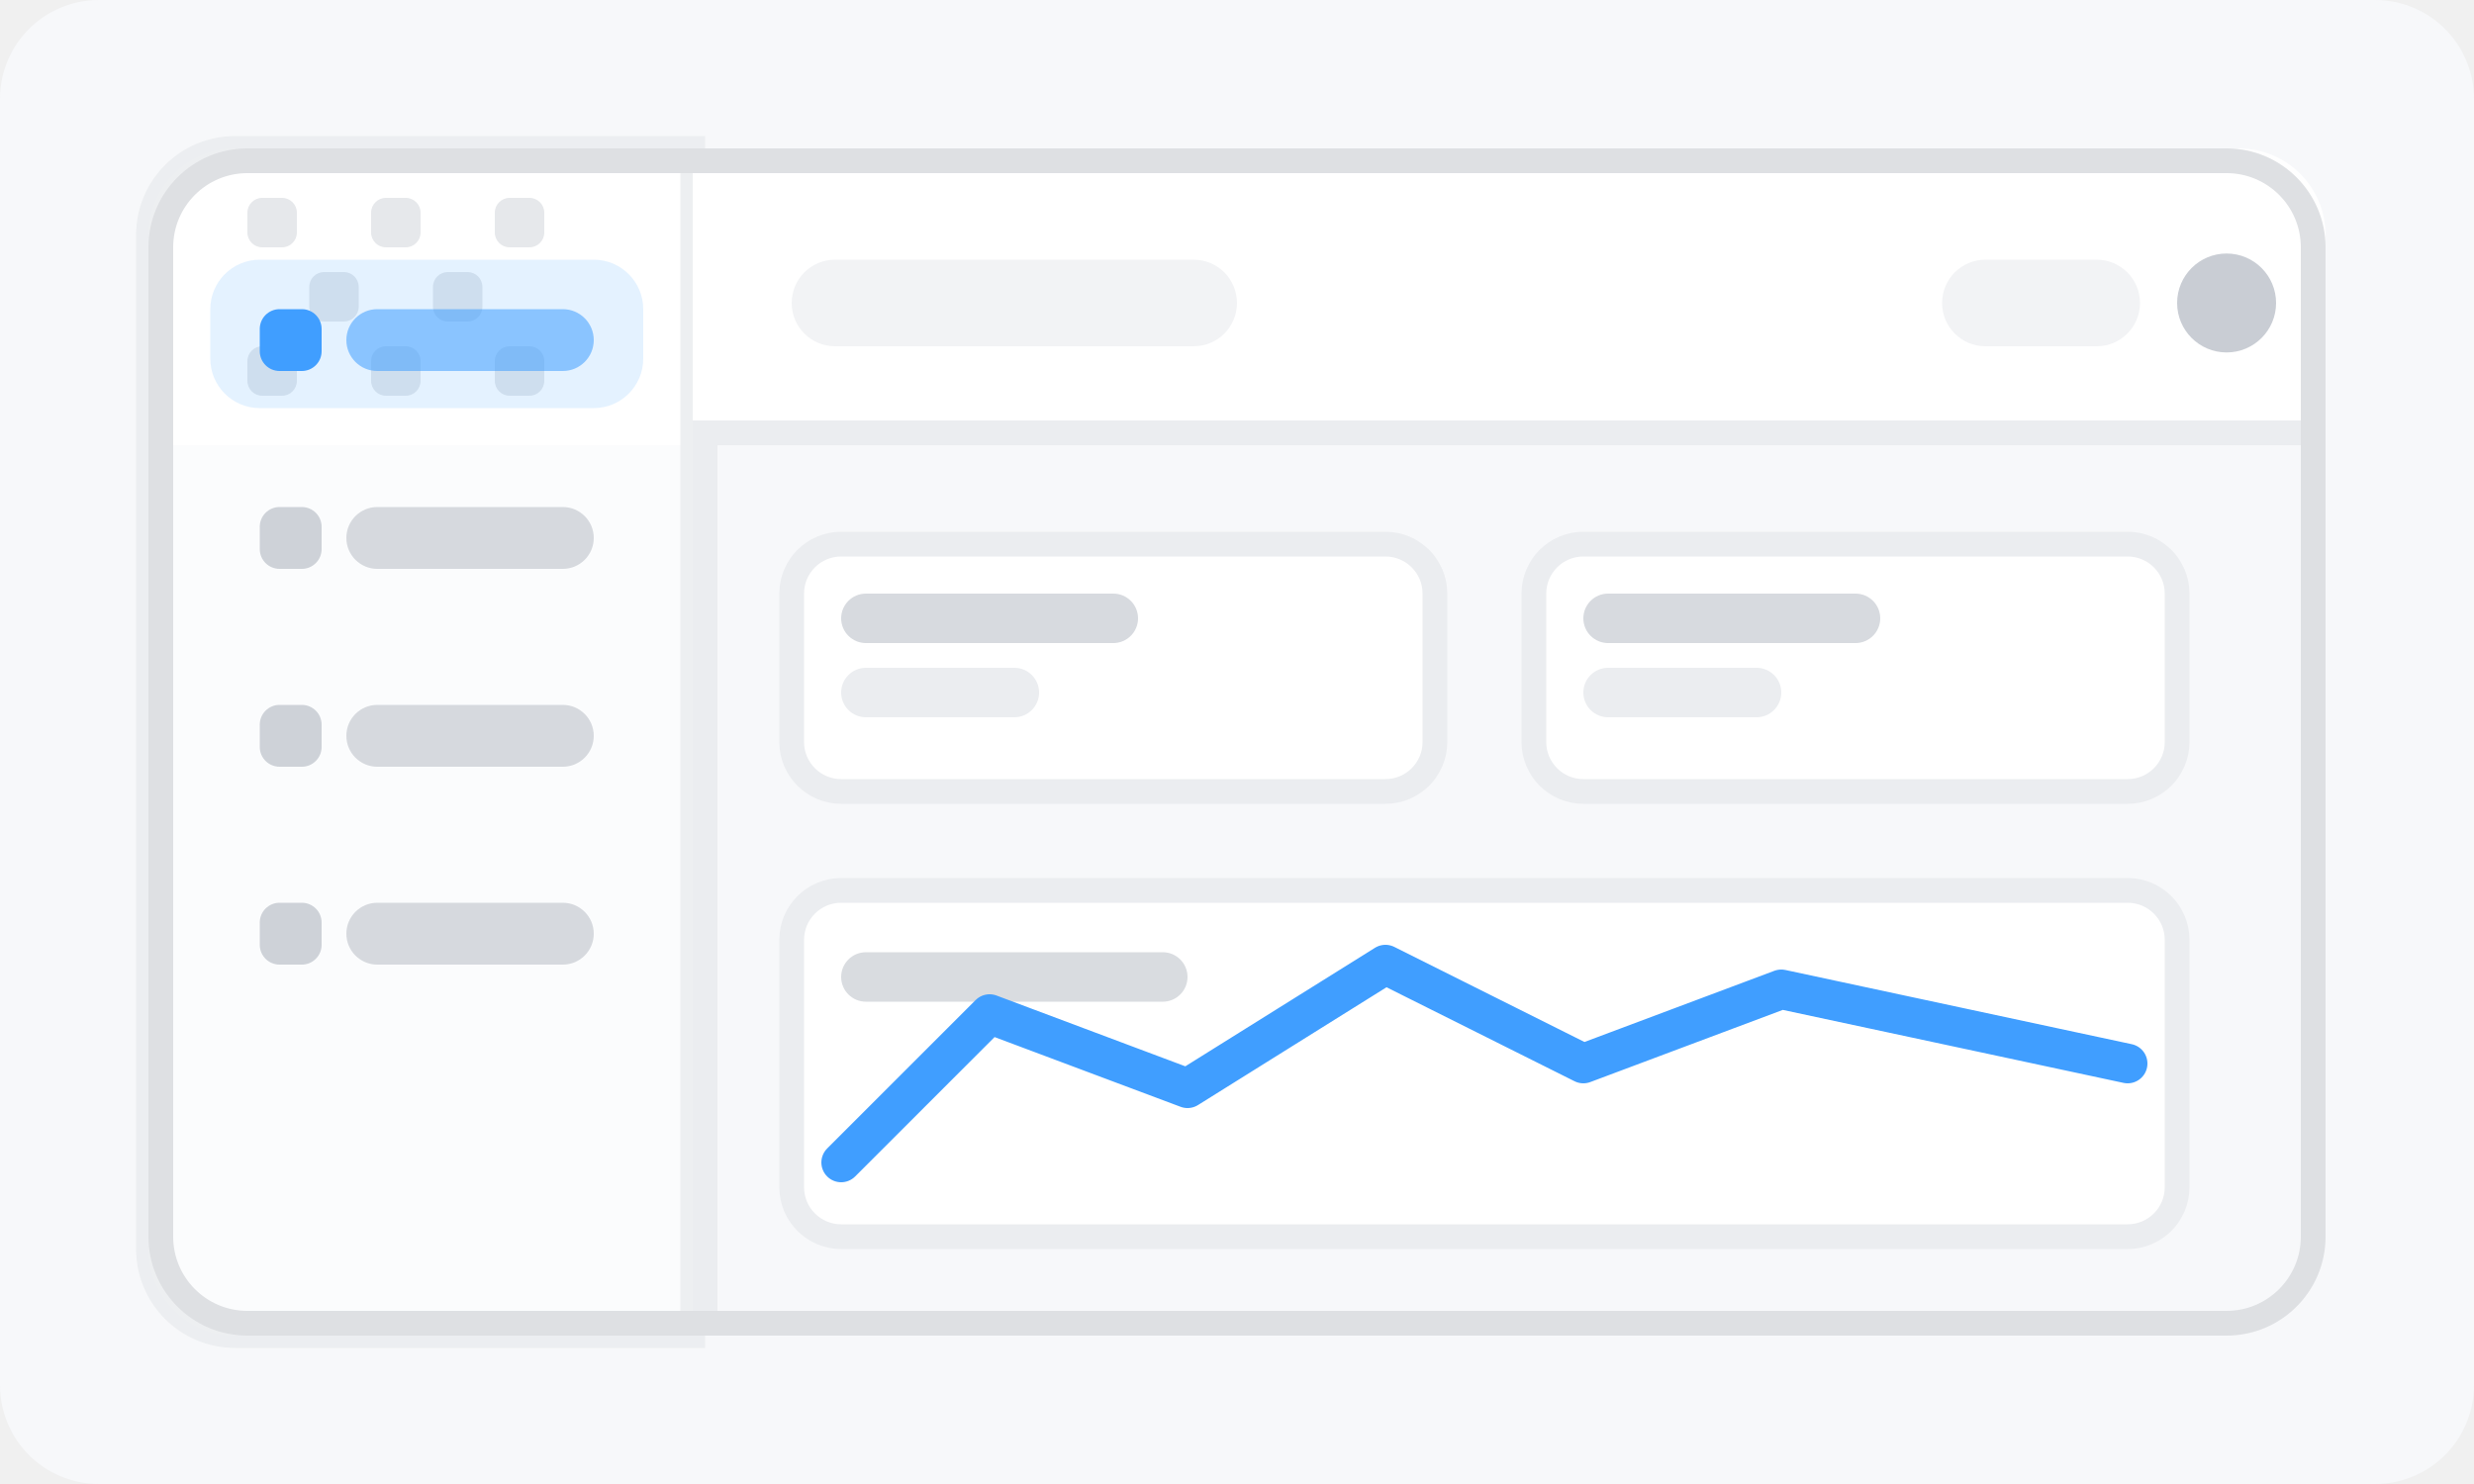
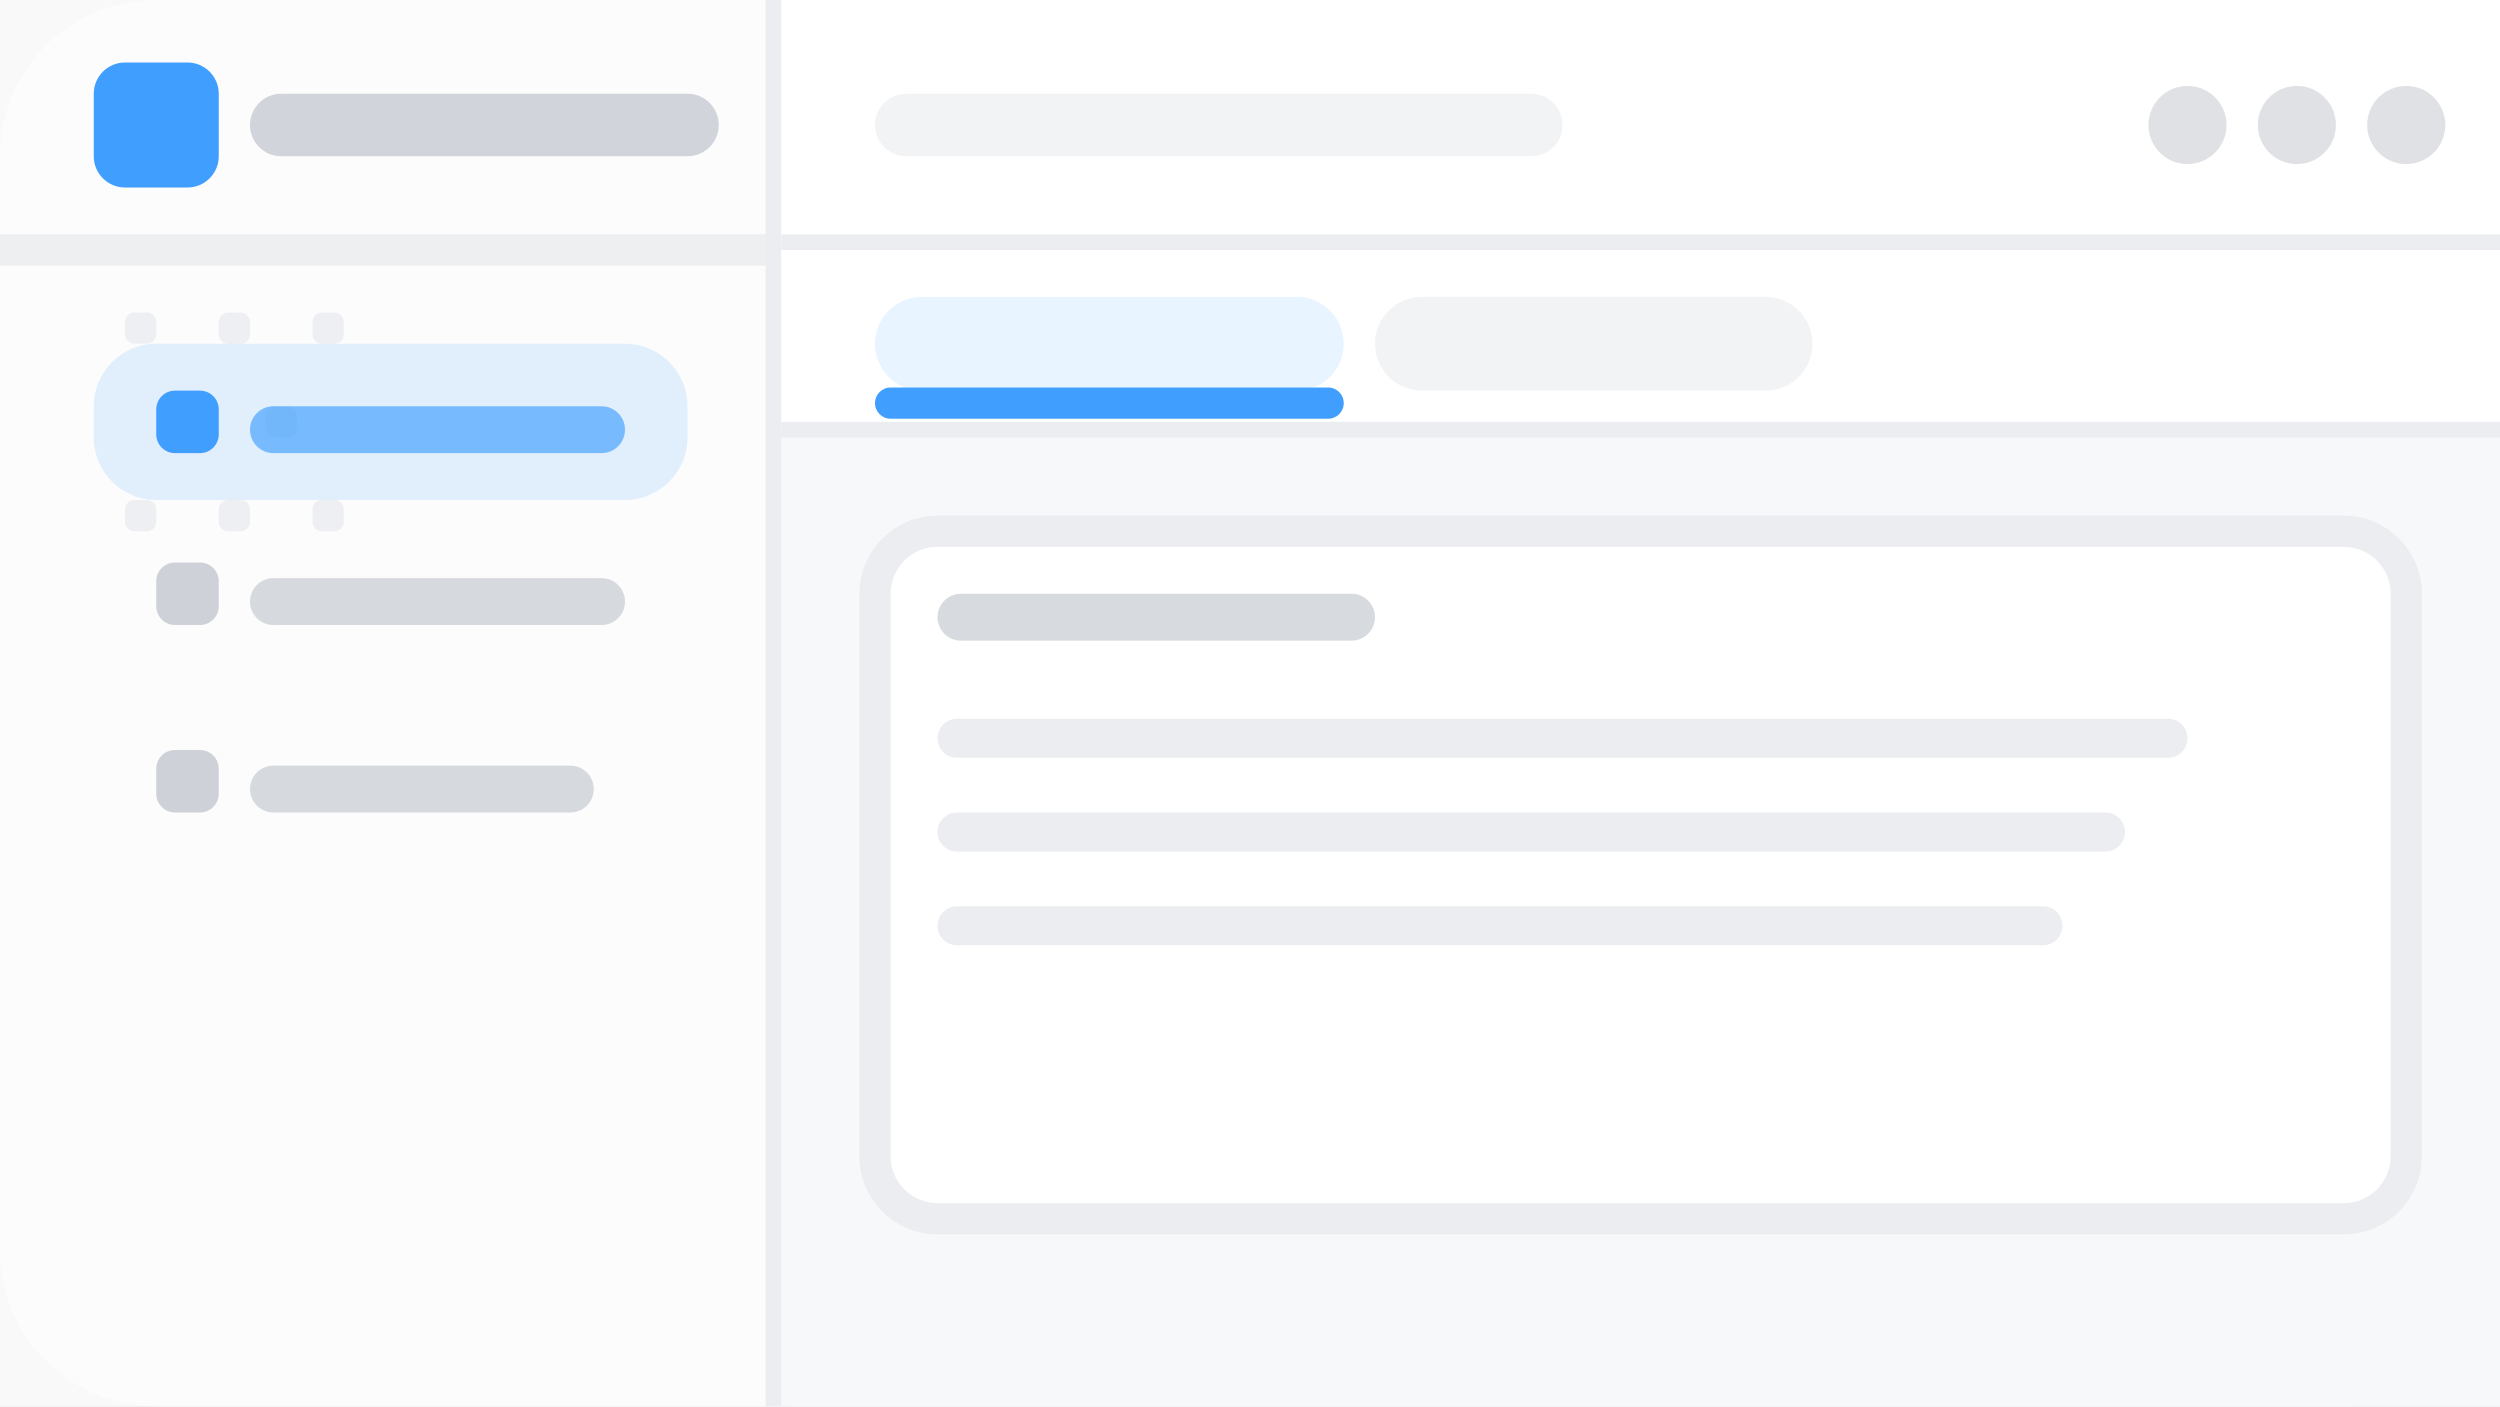
- <svg xmlns="http://www.w3.org/2000/svg" width="100%" height="100%" viewBox="0 0 100 60" fill="none" preserveAspectRatio="none">
-   <rect width="100" height="60" rx="4" fill="#F7F8FA" />
-   <rect x="6.5" y="6.5" width="87" height="47" rx="3.5" fill="#FFFFFF" />
-   <rect x="6.5" y="18" width="87" height="36" fill="#F7F8FA" />
-   <path d="M9.5 6H28V54H9.5C7.567 54 6 52.433 6 50.5V9.5C6 7.567 7.567 6 9.5 6Z" fill="#FFFFFF" fill-opacity="0.55" stroke="#EBEDF0" stroke-opacity="0.9" />
-   <g fill="#C9CDD4" fill-opacity="0.45">
-     <rect x="10" y="8" width="2" height="2" rx="0.6" />
-     <rect x="15" y="8" width="2" height="2" rx="0.6" />
-     <rect x="20" y="8" width="2" height="2" rx="0.6" />
-     <rect x="12.5" y="11" width="2" height="2" rx="0.6" />
-     <rect x="17.5" y="11" width="2" height="2" rx="0.6" />
-     <rect x="10" y="14" width="2" height="2" rx="0.6" />
-     <rect x="15" y="14" width="2" height="2" rx="0.6" />
-     <rect x="20" y="14" width="2" height="2" rx="0.6" />
+ <svg xmlns="http://www.w3.org/2000/svg" width="100%" height="100%" viewBox="0 0 160 90" fill="none" preserveAspectRatio="xMidYMid meet">
+   <rect width="160" height="90" rx="10" fill="#F7F8FA" />
+   <rect x="0" y="0" width="50" height="90" fill="#FFFFFF" fill-opacity="0.62" />
+   <line x1="50" y1="0" x2="50" y2="90" stroke="#EBEDF0" stroke-width="2" vector-effect="non-scaling-stroke" />
+   <line x1="0" y1="16" x2="50" y2="16" stroke="#EBEDF0" stroke-opacity="0.9" stroke-width="2" vector-effect="non-scaling-stroke" />
+   <g fill="#C9CDD4" fill-opacity="0.28">
+     <rect x="8" y="20" width="2" height="2" rx="0.6" />
+     <rect x="14" y="20" width="2" height="2" rx="0.6" />
+     <rect x="20" y="20" width="2" height="2" rx="0.6" />
+     <rect x="11" y="26" width="2" height="2" rx="0.6" />
+     <rect x="17" y="26" width="2" height="2" rx="0.6" />
+     <rect x="8" y="32" width="2" height="2" rx="0.6" />
+     <rect x="14" y="32" width="2" height="2" rx="0.6" />
+     <rect x="20" y="32" width="2" height="2" rx="0.6" />
  </g>
-   <rect x="28" y="6" width="1" height="48" fill="#EBEDF0" />
-   <path d="M28 6H90.5C92.433 6 94 7.567 94 9.5V18H28V6Z" fill="#FFFFFF" />
-   <rect x="28" y="17" width="66" height="1" fill="#EBEDF0" />
-   <rect x="32" y="10.5" width="18" height="3.5" rx="1.75" fill="#F2F3F5" />
-   <rect x="78.5" y="10.5" width="8" height="3.5" rx="1.75" fill="#F2F3F5" />
-   <circle cx="90" cy="12.25" r="2" fill="#C9CDD4" />
-   <rect x="8.5" y="10.5" width="17.5" height="6" rx="2" fill="#409EFF" fill-opacity="0.14" />
-   <rect x="10.5" y="12.5" width="2.5" height="2.5" rx="0.8" fill="#409EFF" />
-   <rect x="14" y="12.5" width="10" height="2.5" rx="1.25" fill="#409EFF" fill-opacity="0.55" />
-   <rect x="10.5" y="20.5" width="2.5" height="2.5" rx="0.8" fill="#C9CDD4" fill-opacity="0.9" />
-   <rect x="14" y="20.5" width="10" height="2.5" rx="1.25" fill="#C9CDD4" fill-opacity="0.75" />
-   <rect x="10.5" y="28.5" width="2.5" height="2.5" rx="0.8" fill="#C9CDD4" fill-opacity="0.9" />
-   <rect x="14" y="28.5" width="10" height="2.5" rx="1.25" fill="#C9CDD4" fill-opacity="0.75" />
-   <rect x="10.5" y="36.5" width="2.5" height="2.5" rx="0.8" fill="#C9CDD4" fill-opacity="0.9" />
-   <rect x="14" y="36.5" width="10" height="2.5" rx="1.25" fill="#C9CDD4" fill-opacity="0.75" />
-   <rect x="32" y="22" width="26" height="10" rx="2" fill="#FFFFFF" stroke="#EBEDF0" />
-   <rect x="34" y="24" width="12" height="2" rx="1" fill="#C9CDD4" fill-opacity="0.75" />
-   <rect x="34" y="27" width="8" height="2" rx="1" fill="#EBEDF0" />
-   <rect x="62" y="22" width="26" height="10" rx="2" fill="#FFFFFF" stroke="#EBEDF0" />
-   <rect x="64" y="24" width="12" height="2" rx="1" fill="#C9CDD4" fill-opacity="0.75" />
-   <rect x="64" y="27" width="8" height="2" rx="1" fill="#EBEDF0" />
-   <rect x="32" y="36" width="56" height="14" rx="2" fill="#FFFFFF" stroke="#EBEDF0" />
-   <rect x="34" y="38.5" width="14" height="2" rx="1" fill="#C9CDD4" fill-opacity="0.7" />
-   <path d="M34 47 L40 41 L48 44 L56 39 L64 43 L72 40 L86 43" stroke="#409EFF" stroke-width="1.6" stroke-linecap="round" stroke-linejoin="round" />
-   <rect x="6.5" y="6.5" width="87" height="47" rx="3.5" stroke="#DEE0E3" />
+   <rect x="6" y="4" width="8" height="8" rx="2" fill="#409EFF" />
+   <rect x="16" y="6" width="30" height="4" rx="2" fill="#C9CDD4" fill-opacity="0.85" />
+   <rect x="6" y="22" width="38" height="10" rx="4" fill="#409EFF" fill-opacity="0.14" />
+   <rect x="10" y="25" width="4" height="4" rx="1.2" fill="#409EFF" />
+   <rect x="16" y="26" width="24" height="3" rx="1.5" fill="#409EFF" fill-opacity="0.65" />
+   <rect x="10" y="36" width="4" height="4" rx="1.2" fill="#C9CDD4" fill-opacity="0.9" />
+   <rect x="16" y="37" width="24" height="3" rx="1.5" fill="#C9CDD4" fill-opacity="0.75" />
+   <rect x="10" y="48" width="4" height="4" rx="1.2" fill="#C9CDD4" fill-opacity="0.9" />
+   <rect x="16" y="49" width="22" height="3" rx="1.5" fill="#C9CDD4" fill-opacity="0.75" />
+   <rect x="50" y="0" width="110" height="16" fill="#FFFFFF" />
+   <line x1="50" y1="16" x2="160" y2="16" stroke="#EBEDF0" stroke-width="2" vector-effect="non-scaling-stroke" />
+   <rect x="56" y="6" width="44" height="4" rx="2" fill="#F2F3F5" />
+   <circle cx="154" cy="8" r="2.5" fill="#C9CDD4" fill-opacity="0.6" />
+   <circle cx="147" cy="8" r="2.5" fill="#C9CDD4" fill-opacity="0.6" />
+   <circle cx="140" cy="8" r="2.5" fill="#C9CDD4" fill-opacity="0.6" />
+   <rect x="50" y="16" width="110" height="12" fill="#FFFFFF" />
+   <line x1="50" y1="28" x2="160" y2="28" stroke="#EBEDF0" stroke-width="2" vector-effect="non-scaling-stroke" />
+   <rect x="56" y="19" width="30" height="6" rx="3" fill="#409EFF" fill-opacity="0.12" />
+   <rect x="56" y="24.8" width="30" height="2" rx="1" fill="#409EFF" />
+   <rect x="88" y="19" width="28" height="6" rx="3" fill="#F2F3F5" />
+   <rect x="50" y="28" width="110" height="62" fill="#F7F8FA" />
+   <rect x="56" y="34" width="98" height="44" rx="4" fill="#FFFFFF" stroke="#EBEDF0" stroke-width="2" vector-effect="non-scaling-stroke" />
+   <rect x="60" y="38" width="28" height="3" rx="1.5" fill="#C9CDD4" fill-opacity="0.75" />
+   <rect x="60" y="46" width="80" height="2.5" rx="1.25" fill="#EBEDF0" />
+   <rect x="60" y="52" width="76" height="2.5" rx="1.25" fill="#EBEDF0" />
+   <rect x="60" y="58" width="72" height="2.5" rx="1.25" fill="#EBEDF0" />
</svg>
